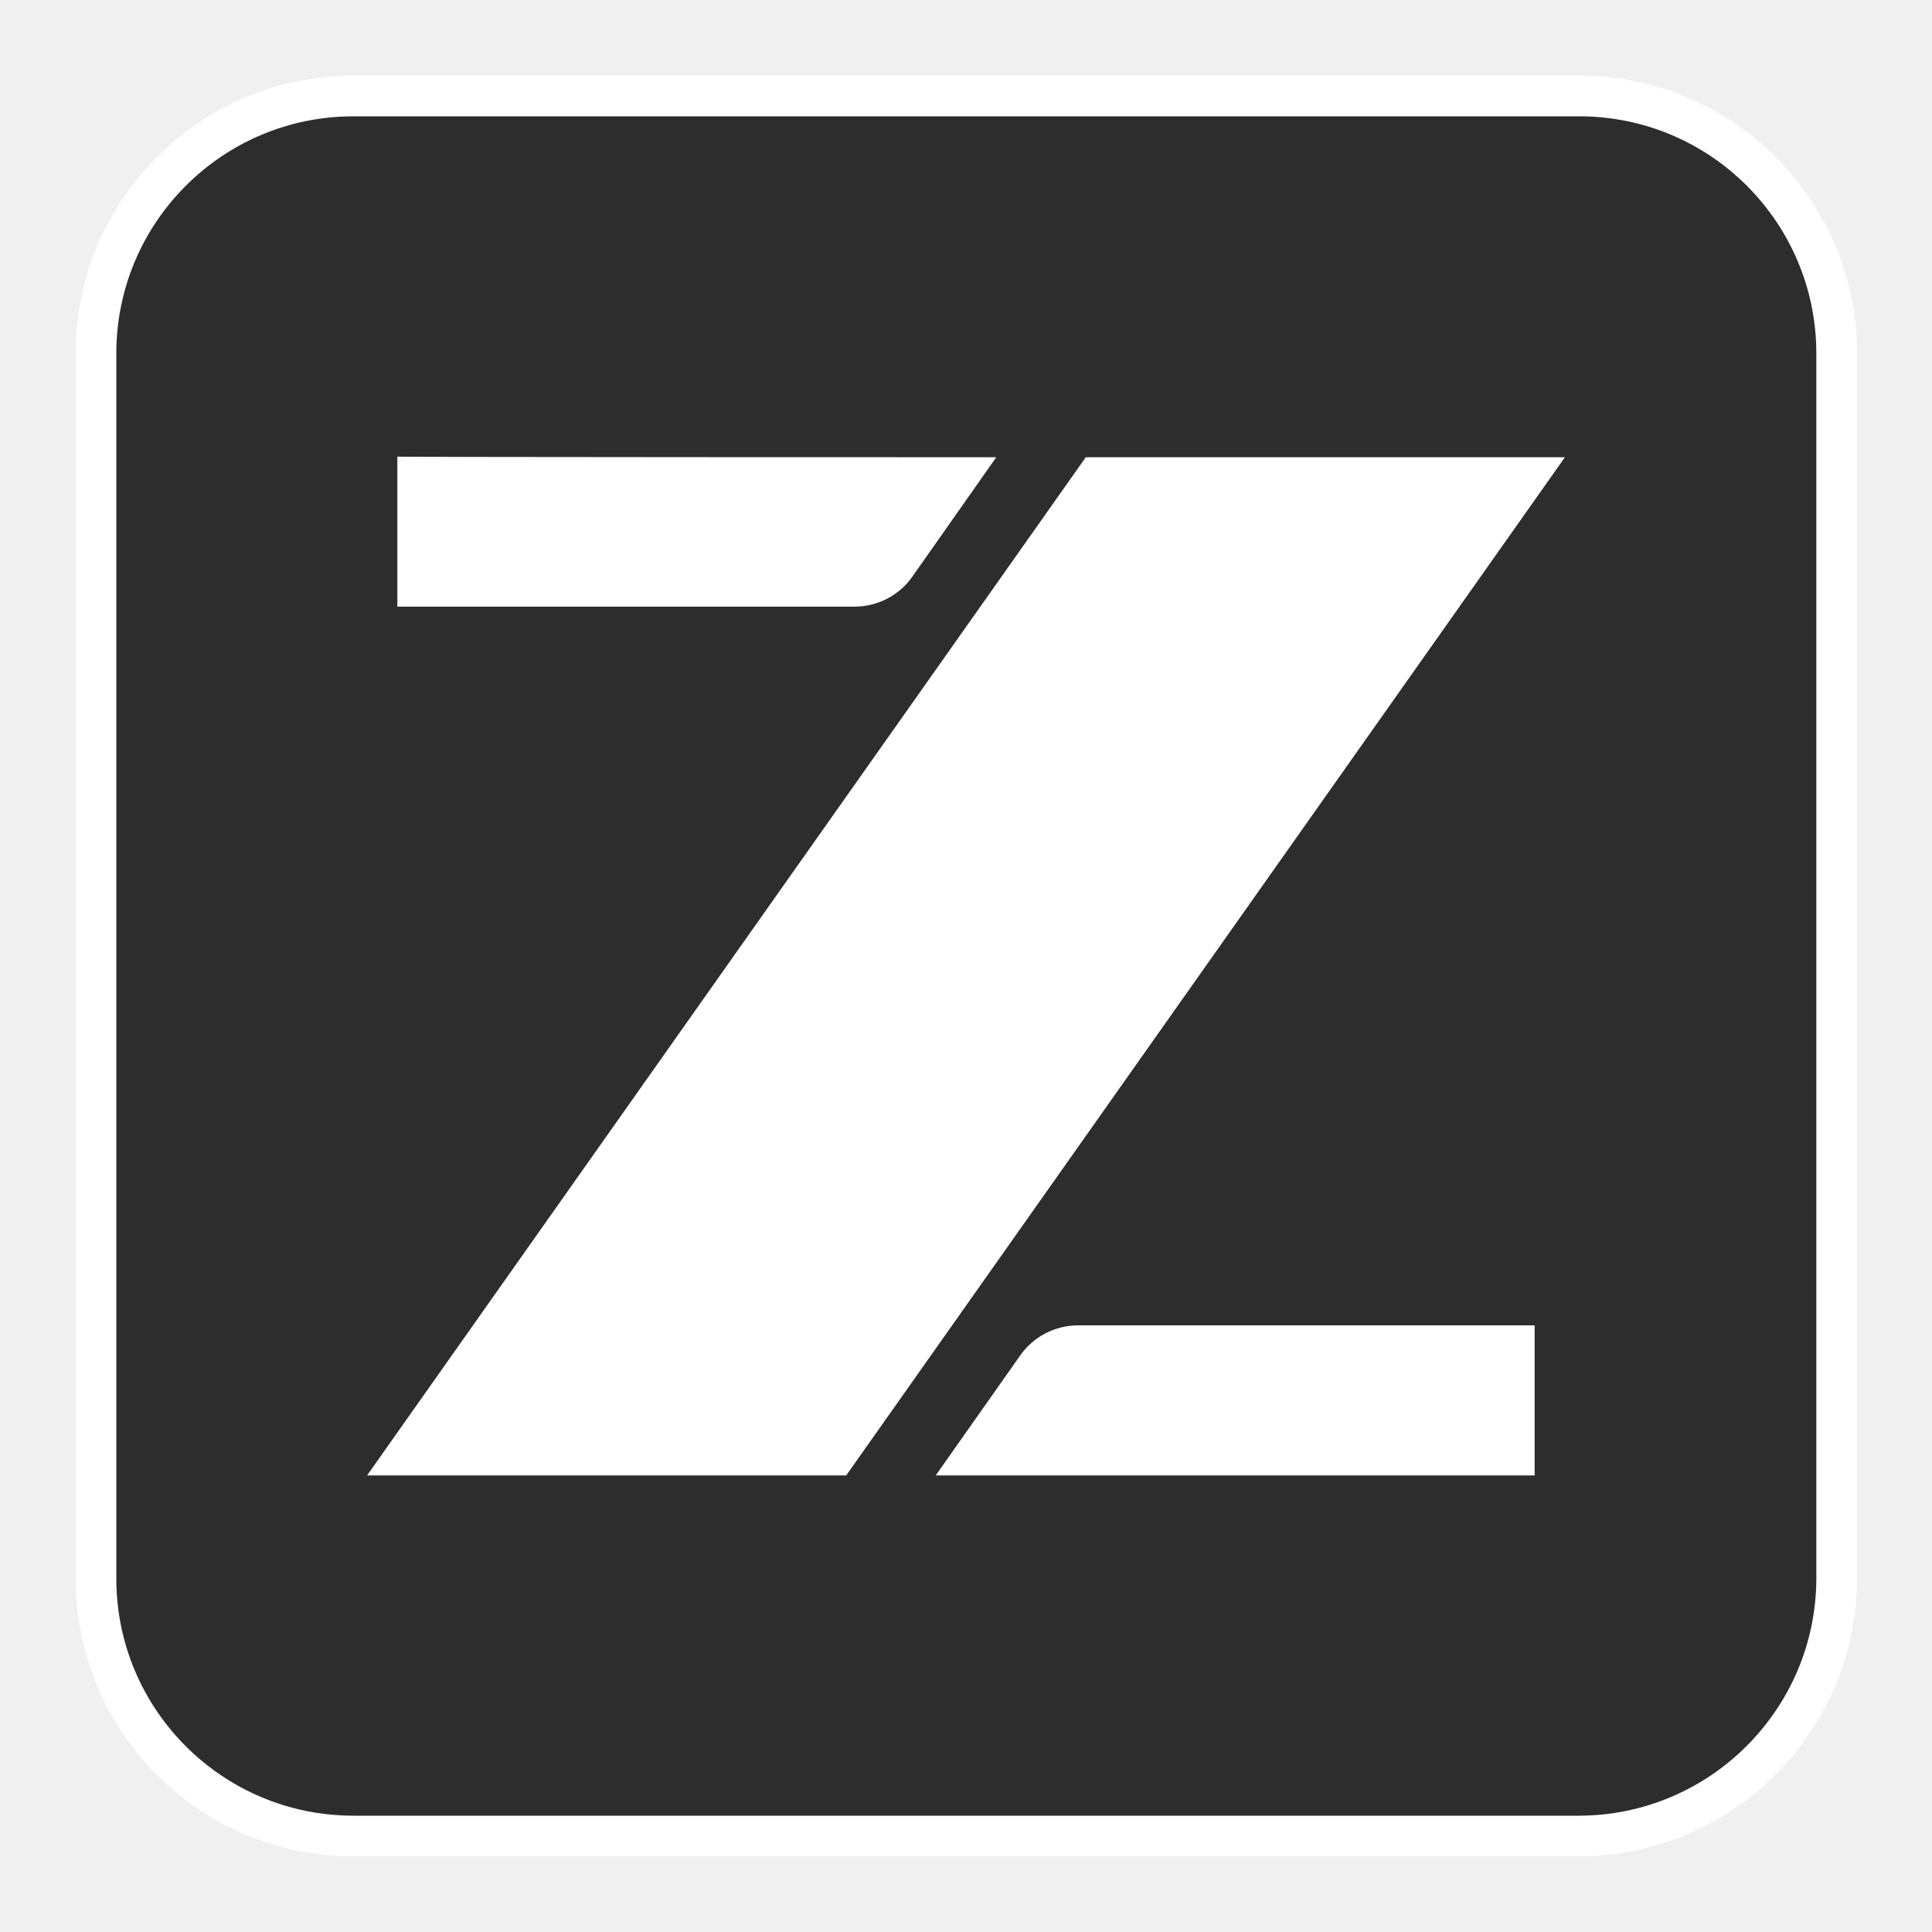
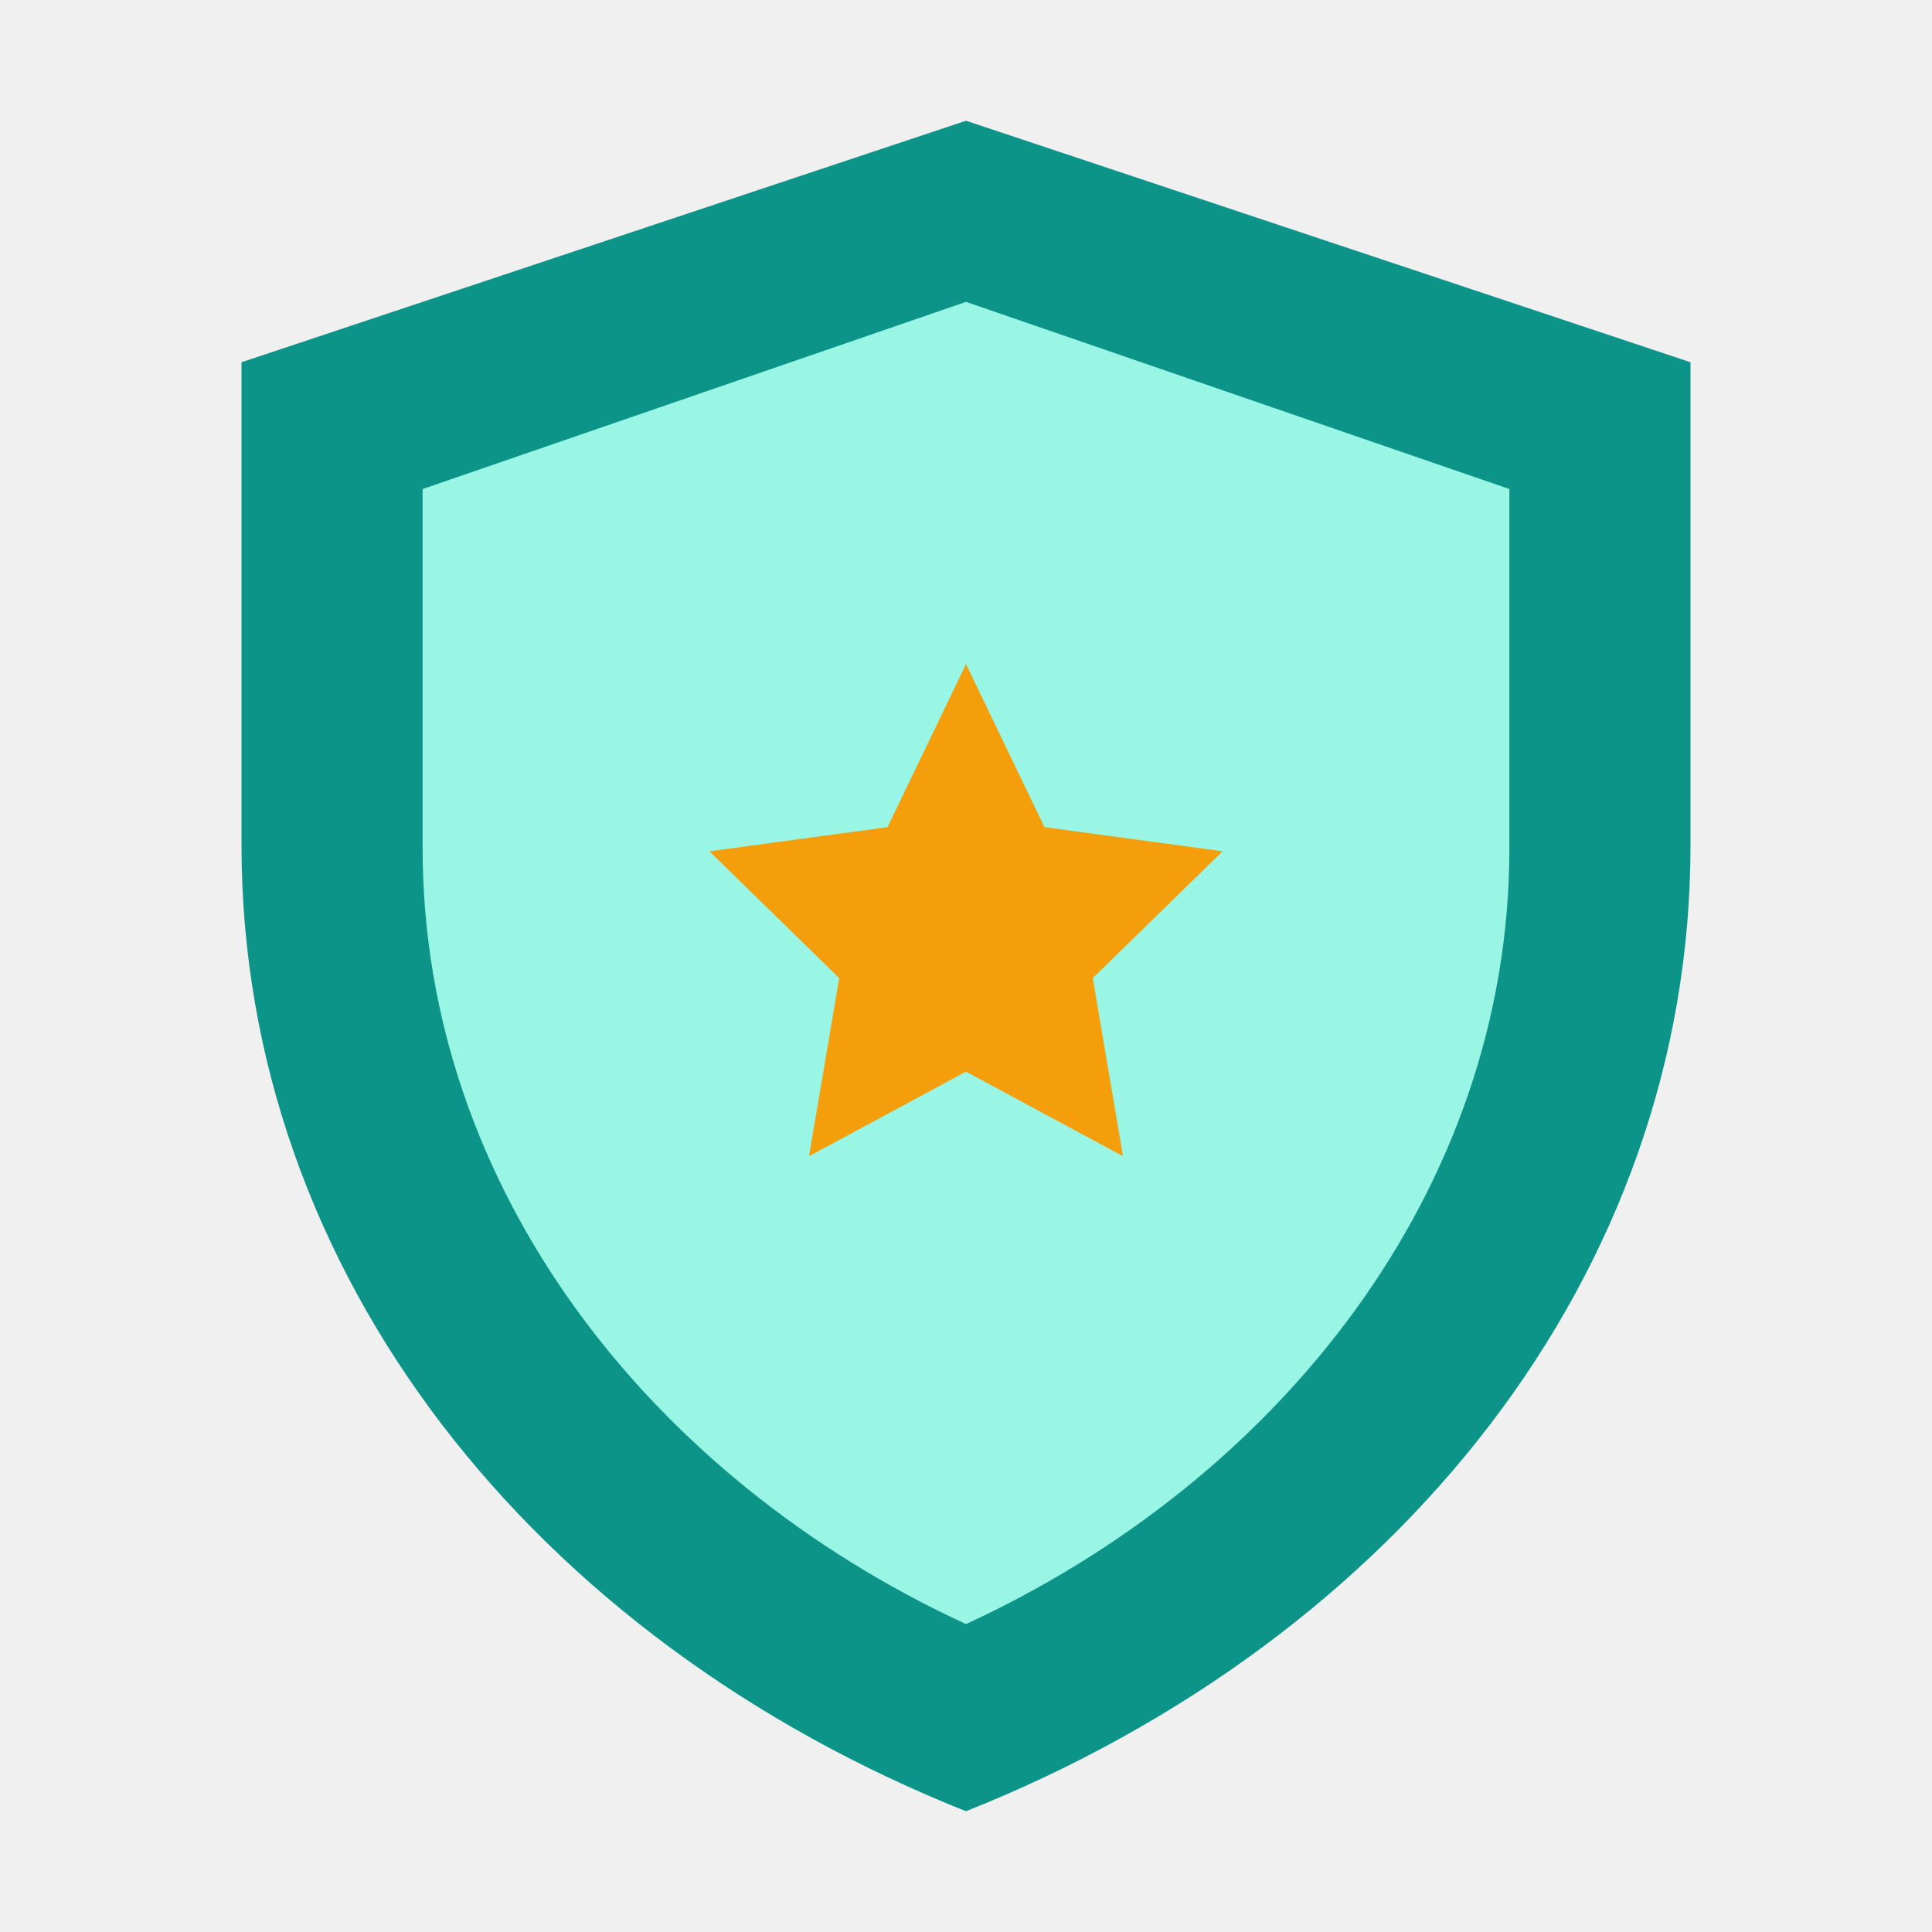
- <svg xmlns="http://www.w3.org/2000/svg" version="1.1" x="0px" y="0px" viewBox="0 0 30 30" style="enable-background:new 0 0 30 30;" xml:space="preserve">
-   <defs>
-     <style type="text/css">
-     .st194{fill:#2D2D2D;stroke:#FFFFFF;stroke-width:0.632;stroke-miterlimit:10;}
-     .st23{fill:#FFFFFF;}
- 
-     .z-breathe {
-       animation: breathe 2.5s ease-in-out infinite;
-     }
- 
-     @keyframes breathe {
-       0%, 100% { opacity: 0.7; }
-       50% { opacity: 1; }
-     }
-   </style>
-   </defs>
-   <g>
-     <path class="st194" d="M24.51,28.51H5.49c-2.21,0-4-1.79-4-4V5.49c0-2.21,1.79-4,4-4h19.03c2.21,0,4,1.79,4,4v19.03     C28.51,26.72,26.72,28.51,24.51,28.51z" />
-     <g class="z-breathe">
-       <path class="st23" d="M15.47,7.1l-1.3,1.85c-0.2,0.29-0.54,0.47-0.9,0.47h-7.1V7.09C6.16,7.1,15.47,7.1,15.47,7.1z" />
-       <polygon class="st23" points="24.3,7.1 13.14,22.91 5.7,22.91 16.86,7.1" />
-       <path class="st23" d="M14.53,22.91l1.31-1.86c0.2-0.29,0.54-0.47,0.9-0.47h7.09v2.33H14.53z" />
-     </g>
-   </g>
+ <svg xmlns="http://www.w3.org/2000/svg" viewBox="0 0 64 64" role="img" aria-label="403Shield">
+   <path d="M32 4 56 12v16c0 14.2-9.7 26.3-24 32C17.7 54.3 8 42.2 8 28V12L32 4Z" fill="#0d9488" />
+   <path d="M32 10 50 16.2v11.9c0 11.3-7.6 20.9-18 25.7-10.4-4.8-18-14.4-18-25.7V16.2L32 10Z" fill="#99f6e4" />
+   <path d="m32 22 2.6 5.4 5.9.8-4.3 4.2 1 5.9-5.2-2.8-5.2 2.8 1-5.9-4.3-4.2 5.9-.8L32 22Z" fill="#f59e0b" />
</svg>
